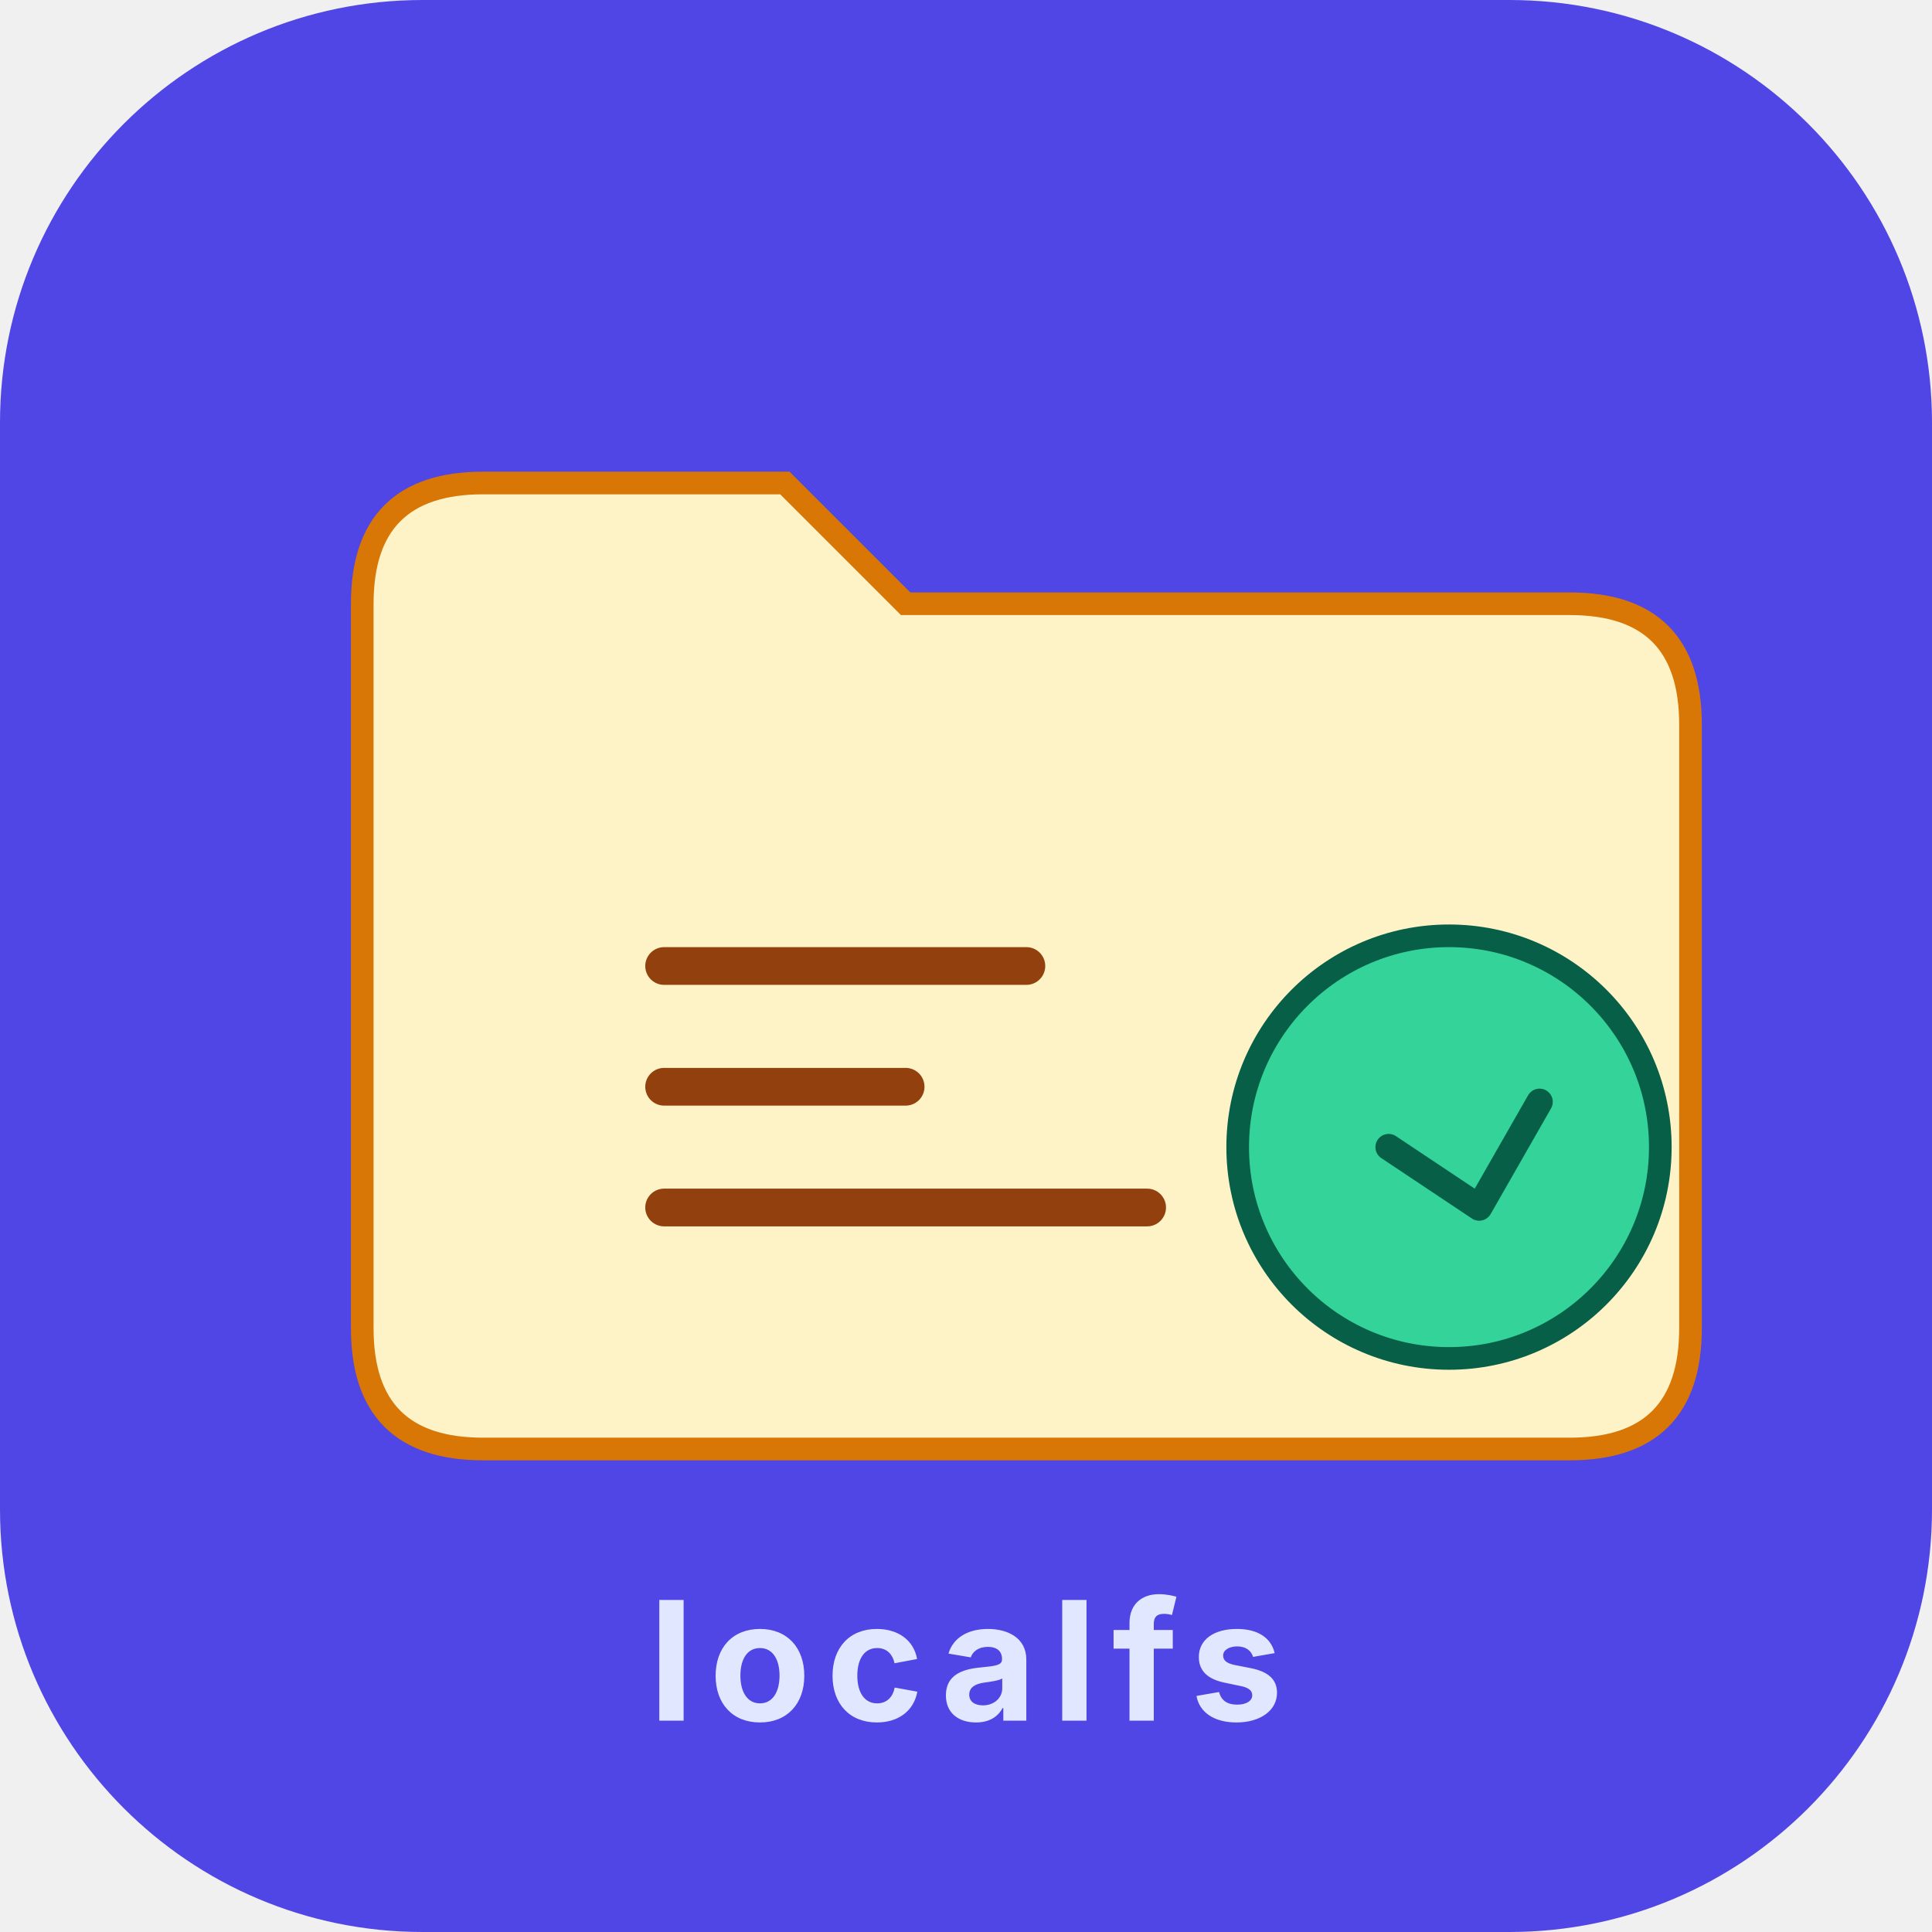
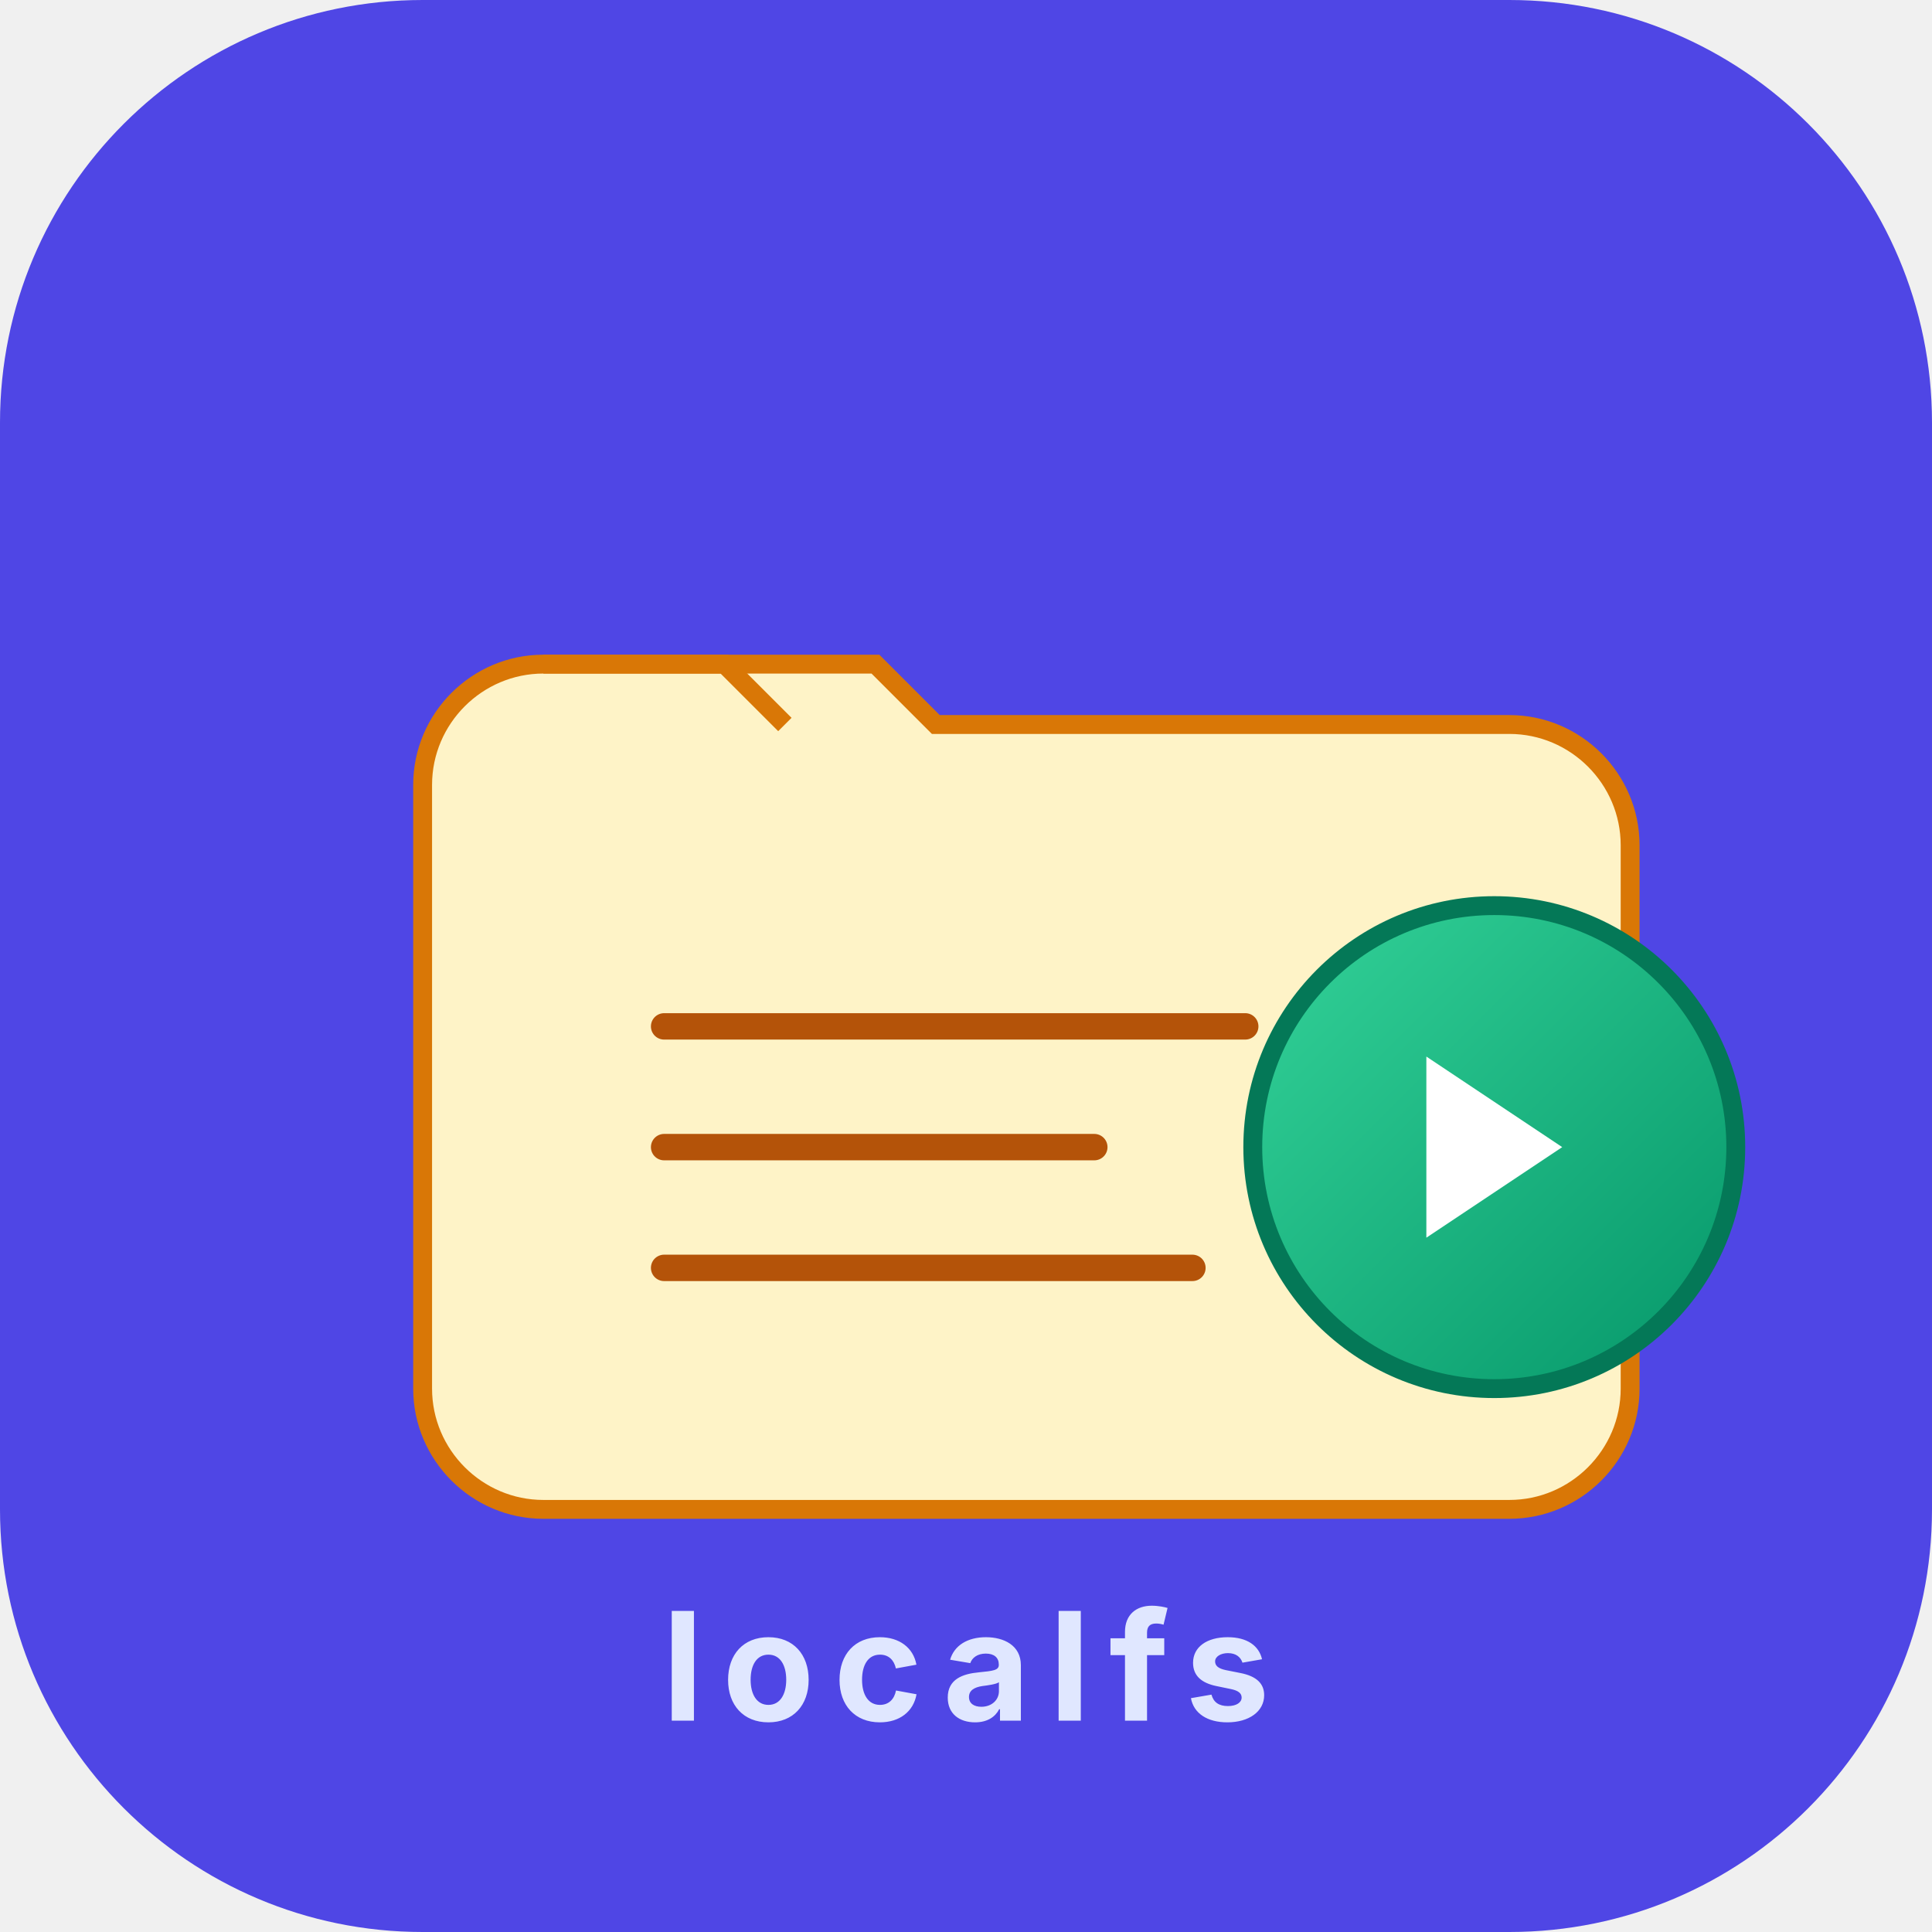
- <svg xmlns="http://www.w3.org/2000/svg" viewBox="0 0 256 256" fill="none" role="img" aria-label="localfs logo">
+ <svg xmlns="http://www.w3.org/2000/svg" viewBox="0 0 256 256" fill="none">
  <defs>
    <linearGradient id="bg" x1="0" y1="0" x2="256" y2="256">
      <stop offset="0%" stop-color="#4F46E5" />
      <stop offset="100%" stop-color="#7C3AED" />
    </linearGradient>
-     <linearGradient id="folder" x1="32" y1="48" x2="224" y2="208">
+     <linearGradient id="fold" x1="32" y1="48" x2="224" y2="208">
      <stop offset="0%" stop-color="#FEF3C7" />
-       <stop offset="100%" stop-color="#FDE68A" />
+       <stop offset="100%" stop-color="#FCD34D" />
+     </linearGradient>
+     <linearGradient id="playBtn" x1="0" y1="0" x2="1" y2="1">
+       <stop offset="0%" stop-color="#34D399" />
+       <stop offset="100%" stop-color="#059669" />
    </linearGradient>
  </defs>
  <rect width="256" height="256" rx="56" fill="url(#bg)" />
-   <path d="M48 80 Q48 64 64 64 L104 64 L120 80 L208 80 Q224 80 224 96 L224 176 Q224 192 208 192 L64 192 Q48 192 48 176 Z" fill="url(#folder)" stroke="#D97706" stroke-width="3" />
-   <path d="M88 128 L136 128 M88 144 L120 144 M88 160 L152 160" stroke="#92400E" stroke-width="5" stroke-linecap="round" />
-   <circle cx="192" cy="152" r="28" fill="#34D399" stroke="#065F46" stroke-width="3" />
-   <path d="M184 152 L196 160 L204 146" stroke="#065F46" stroke-width="3.5" stroke-linecap="round" stroke-linejoin="round" fill="none" />
-   <text x="128" y="228" font-family="system-ui, -apple-system, sans-serif" font-size="22" font-weight="700" fill="#E0E7FF" text-anchor="middle" letter-spacing="2">localfs</text>
+   <path d="M200 96h-76l-8-8H72c-8.8 0-16 7.2-16 16v80c0 8.8 7.2 16 16 16h128c8.8 0 16-7.2 16-16v-72c0-8.8-7.2-16-16-16z" fill="url(#fold)" stroke="#D97706" stroke-width="2.5" />
+   <path d="M72 88h24l8 8" stroke="#D97706" stroke-width="2.5" fill="none" />
+   <line x1="88" y1="136" x2="165" y2="136" stroke="#B45309" stroke-width="3.5" stroke-linecap="round" />
+   <line x1="88" y1="152" x2="145" y2="152" stroke="#B45309" stroke-width="3.5" stroke-linecap="round" />
+   <line x1="88" y1="168" x2="158" y2="168" stroke="#B45309" stroke-width="3.5" stroke-linecap="round" />
+   <circle cx="198" cy="152" r="32" fill="url(#playBtn)" stroke="#047857" stroke-width="2.5" />
+   <path d="M189 140v24l18-12z" fill="#fff" />
+   <text x="128" y="228" font-family="system-ui,-apple-system,sans-serif" font-size="20" font-weight="700" fill="#E0E7FF" text-anchor="middle" letter-spacing="2.5">localfs</text>
</svg>
